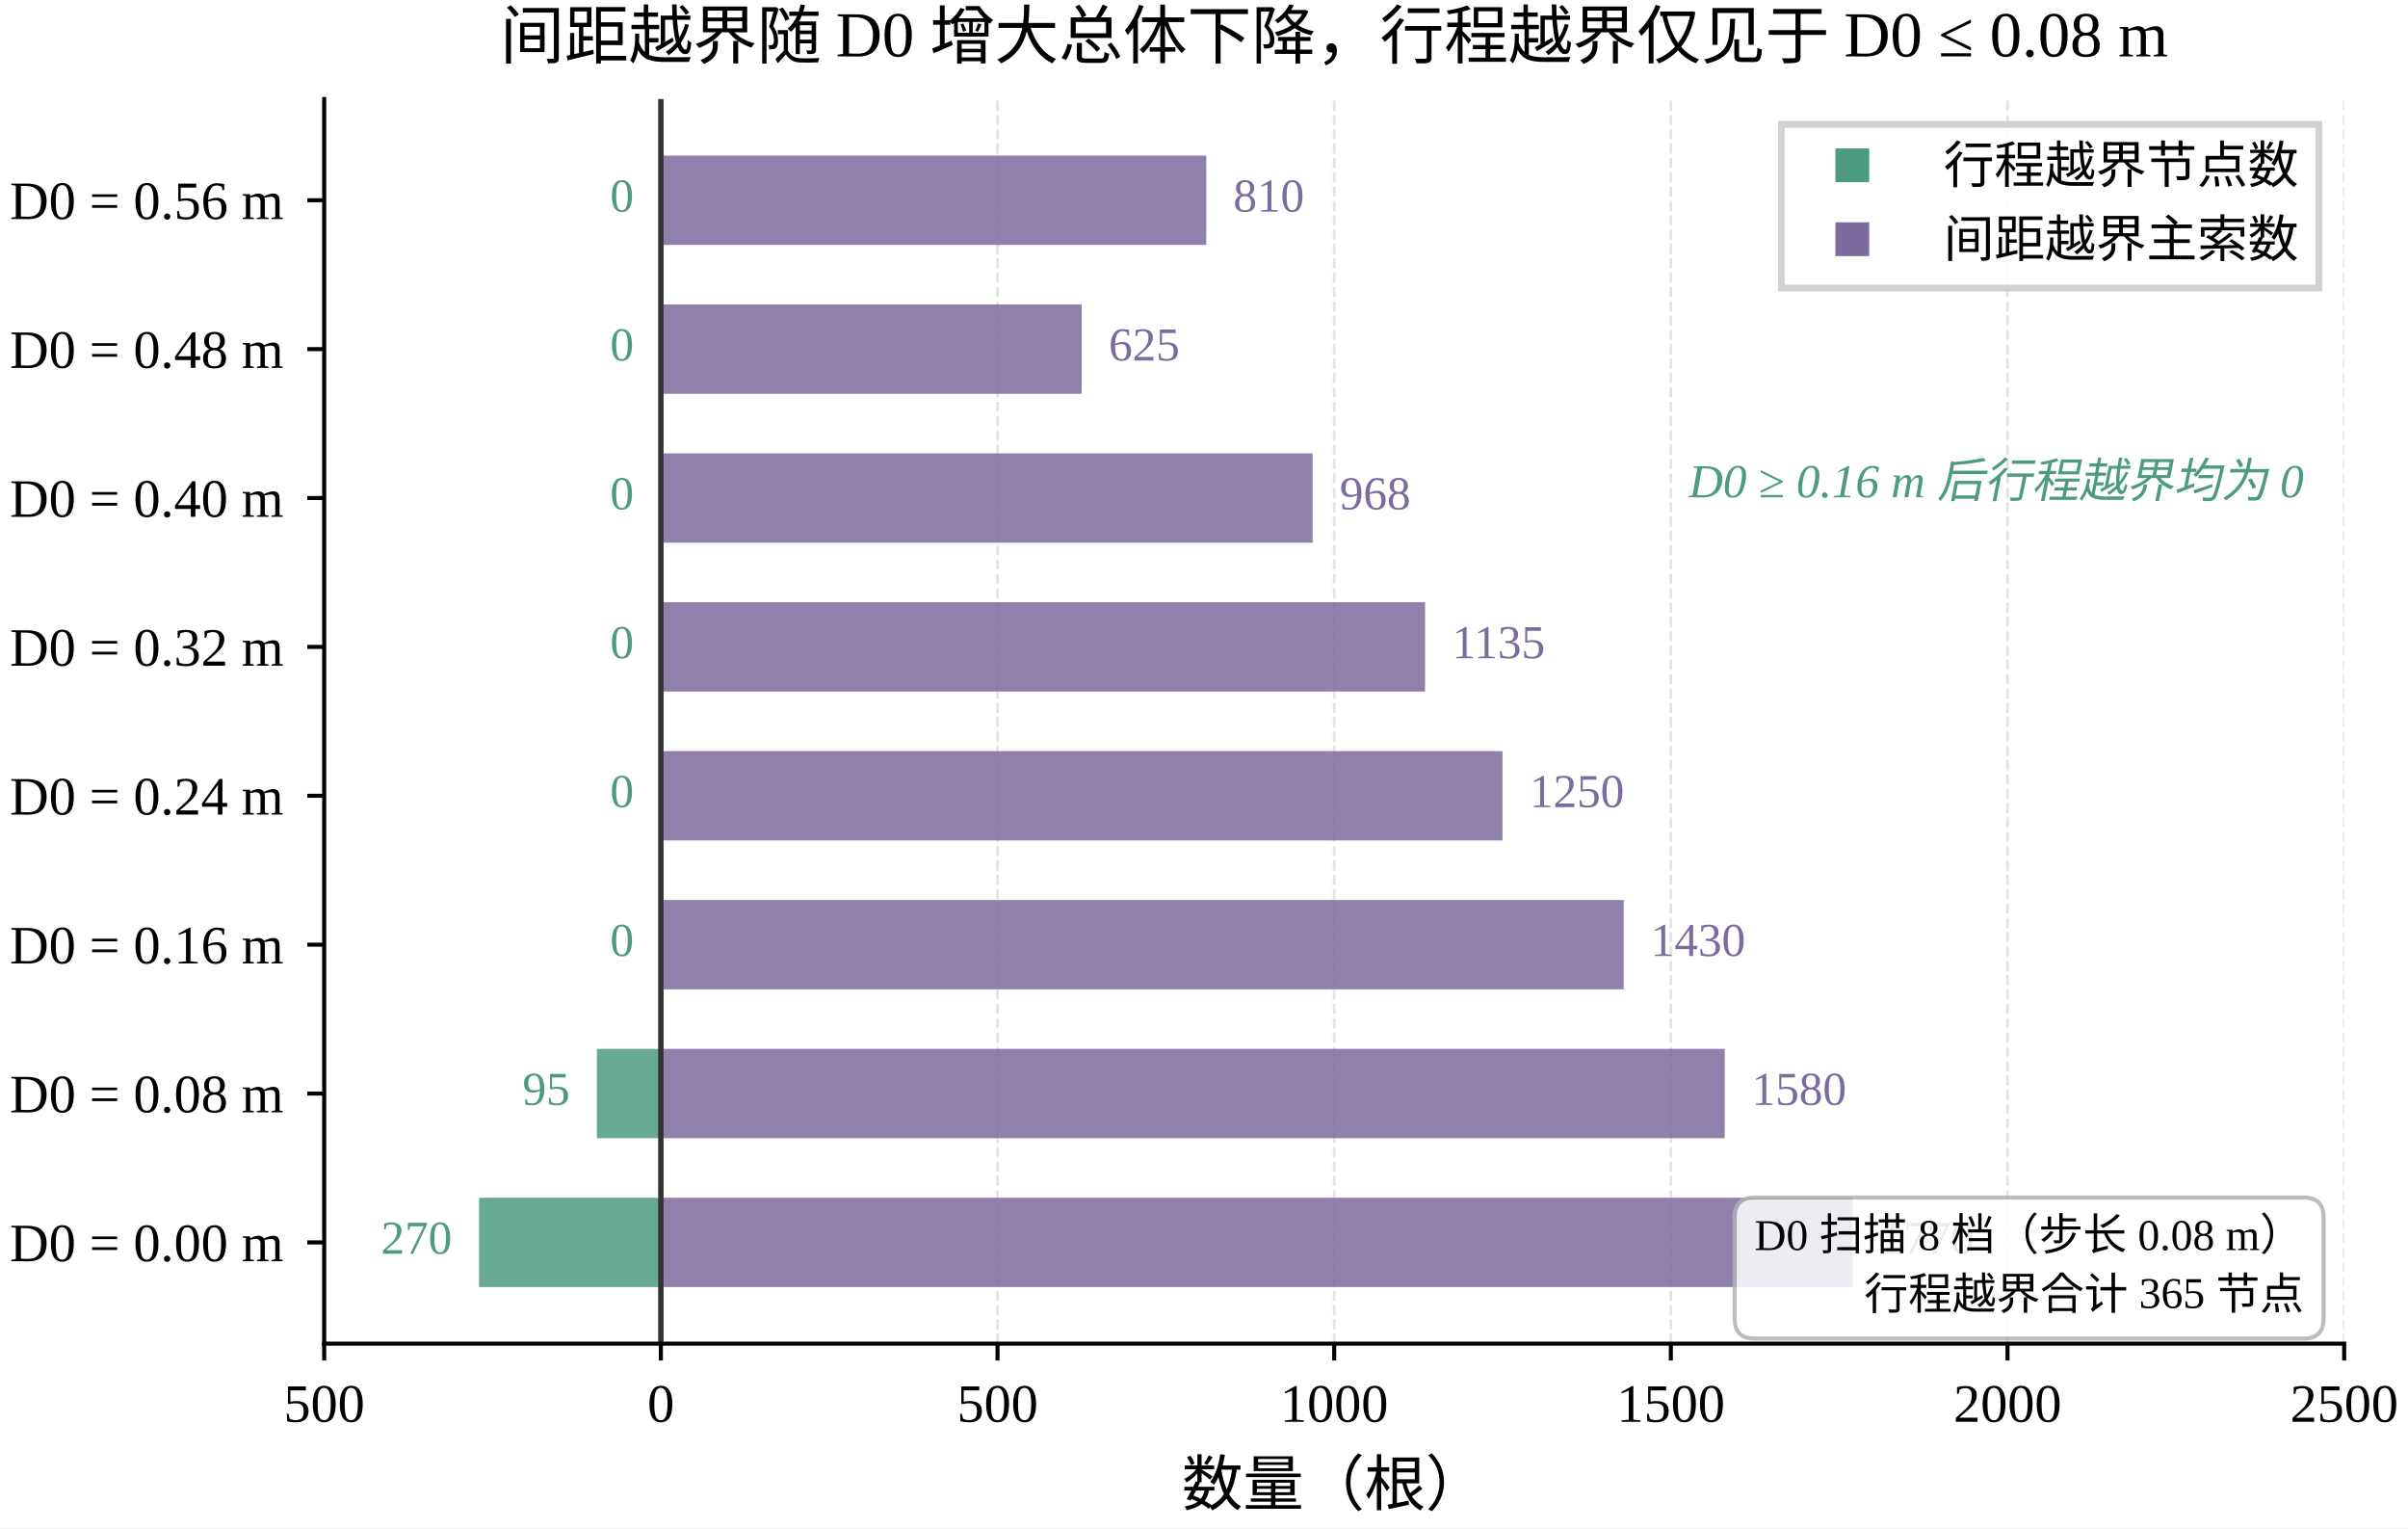
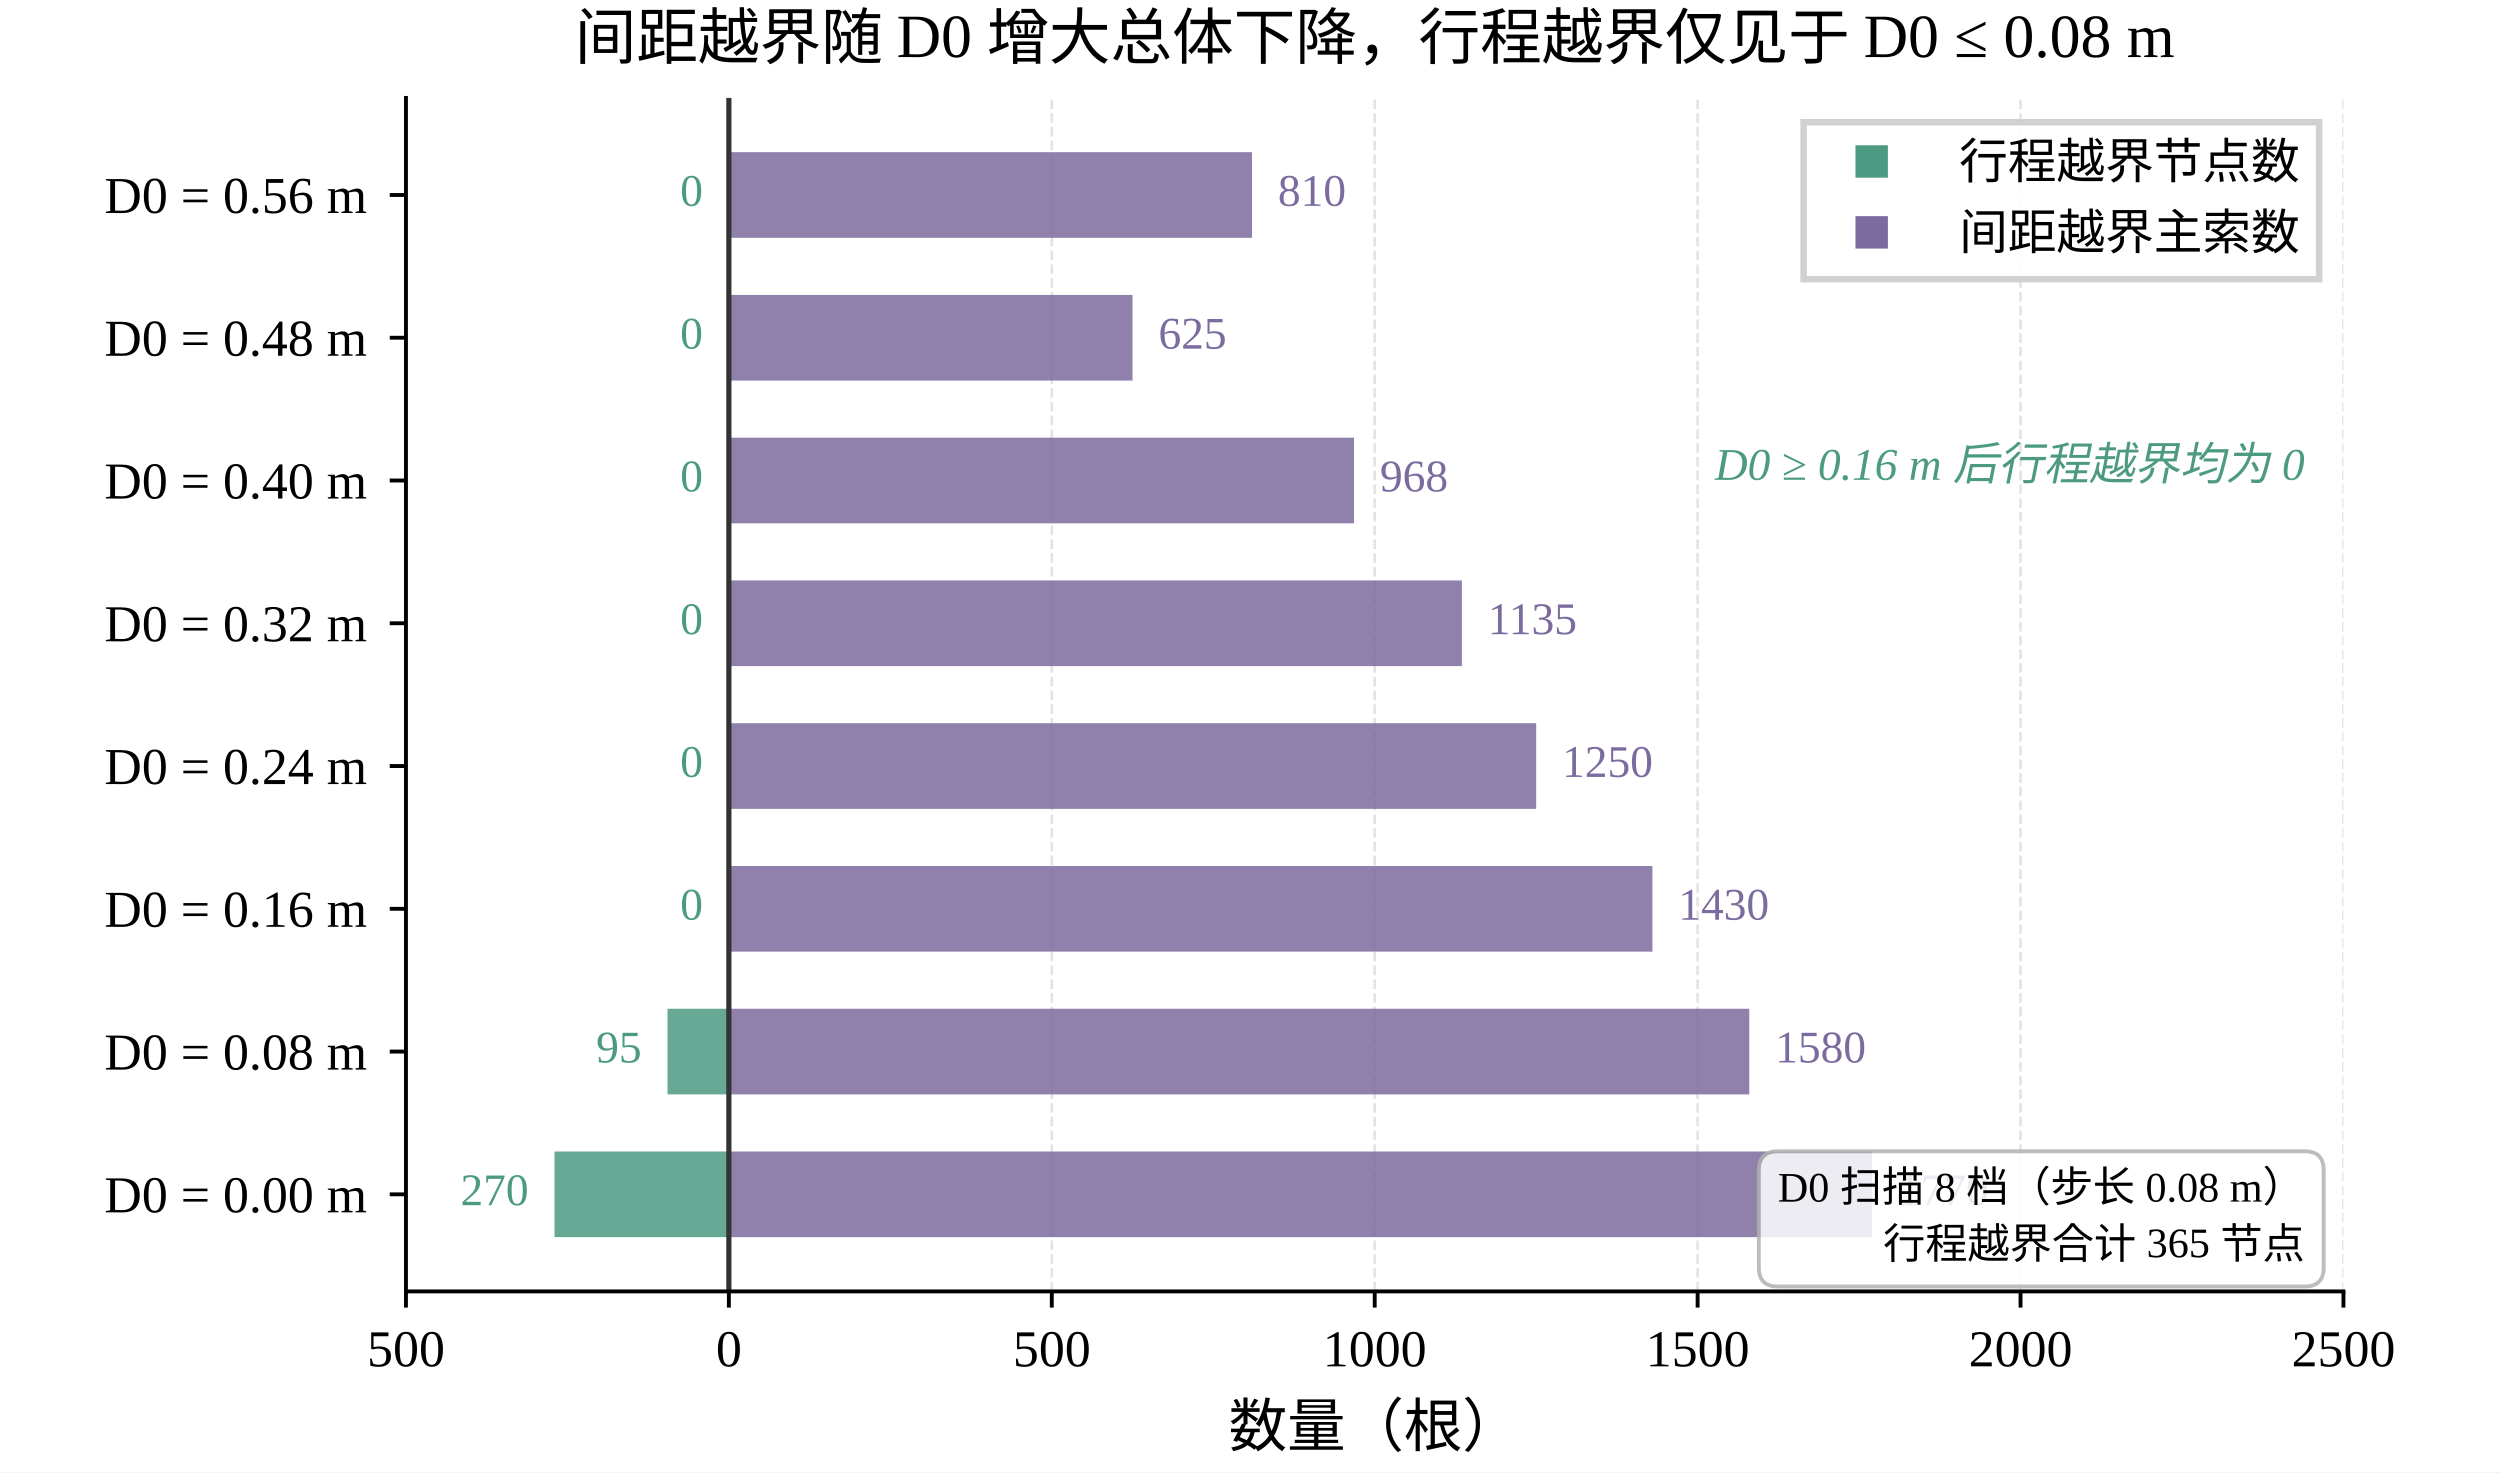
- <svg xmlns="http://www.w3.org/2000/svg" xmlns:xlink="http://www.w3.org/1999/xlink" width="356.163pt" height="225.967pt" viewBox="0 0 356.163 225.967" version="1.1">
+ <svg xmlns="http://www.w3.org/2000/svg" xmlns:xlink="http://www.w3.org/1999/xlink" width="385.512pt" height="227.028pt" viewBox="0 0 385.512 227.028" version="1.1">
  <defs>
    <style type="text/css">*{stroke-linejoin: round; stroke-linecap: butt}</style>
  </defs>
  <g id="figure_1">
    <g id="patch_1">
-       <path d="M -0 225.967  L 356.163 225.967  L 356.163 0  L -0 0  z " style="fill: #ffffff" />
+       <path d="M 0 227.028  L 385.512 227.028  L 385.512 0  L 0 0  z " style="fill: #ffffff" />
    </g>
    <g id="axes_1">
      <g id="patch_2">
-         <path d="M 47.951 198.684  L 346.723 198.684  L 346.723 14.641  L 47.951 14.641  z " style="fill: #ffffff" />
+         <path d="M 62.6 199.141  L 361.372 199.141  L 361.372 15.098  L 62.6 15.098  z " style="fill: #ffffff" />
      </g>
      <g id="matplotlib.axis_1">
        <g id="xtick_1">
          <g id="line2d_1">
-             <path d="M 47.951 198.684  L 47.951 14.641  " clip-path="url(#p3b59a03e65)" style="fill: none; stroke-dasharray: 1.48,0.64; stroke-dashoffset: 0; stroke: #b0b0b0; stroke-opacity: 0.35; stroke-width: 0.4" />
+             <path d="M 62.6 199.141  L 62.6 15.098  " clip-path="url(#p57519912d7)" style="fill: none; stroke-dasharray: 1.48,0.64; stroke-dashoffset: 0; stroke: #b0b0b0; stroke-opacity: 0.35; stroke-width: 0.4" />
          </g>
          <g id="line2d_2">
            <defs>
-               <path id="m19d404e16f" d="M 0 0  L 0 2.5  " style="stroke: #000000; stroke-width: 0.6" />
+               <path id="m5cfc869705" d="M 0 0  L 0 2.5  " style="stroke: #000000; stroke-width: 0.6" />
            </defs>
            <g>
-               <use xlink:href="#m19d404e16f" x="47.951" y="198.684" style="stroke: #000000; stroke-width: 0.6" />
+               <use xlink:href="#m5cfc869705" x="62.6" y="199.141" style="stroke: #000000; stroke-width: 0.6" />
            </g>
          </g>
          <g id="text_1">
-             <text style="font-size: 8px; font-family: 'Times New Roman', 'STIXGeneral', 'DejaVu Serif', 'Source Han Serif SC', 'SimSun', 'STSong', 'SimHei', 'Microsoft YaHei'; text-anchor: middle" x="47.951" y="210.239" transform="rotate(-0 47.95125 210.239)">500</text>
+             <text style="font-size: 8px; font-family: 'Times New Roman', 'STIXGeneral', 'DejaVu Serif', 'Source Han Serif SC', 'SimSun', 'STSong', 'SimHei', 'Microsoft YaHei'; text-anchor: middle" x="62.6" y="210.696" transform="rotate(-0 62.60008 210.6958)">500</text>
          </g>
        </g>
        <g id="xtick_2">
          <g id="line2d_3">
-             <path d="M 97.747 198.684  L 97.747 14.641  " clip-path="url(#p3b59a03e65)" style="fill: none; stroke-dasharray: 1.48,0.64; stroke-dashoffset: 0; stroke: #b0b0b0; stroke-opacity: 0.35; stroke-width: 0.4" />
+             <path d="M 112.395 199.141  L 112.395 15.098  " clip-path="url(#p57519912d7)" style="fill: none; stroke-dasharray: 1.48,0.64; stroke-dashoffset: 0; stroke: #b0b0b0; stroke-opacity: 0.35; stroke-width: 0.4" />
          </g>
          <g id="line2d_4">
            <g>
-               <use xlink:href="#m19d404e16f" x="97.747" y="198.684" style="stroke: #000000; stroke-width: 0.6" />
+               <use xlink:href="#m5cfc869705" x="112.395" y="199.141" style="stroke: #000000; stroke-width: 0.6" />
            </g>
          </g>
          <g id="text_2">
-             <text style="font-size: 8px; font-family: 'Times New Roman', 'STIXGeneral', 'DejaVu Serif', 'Source Han Serif SC', 'SimSun', 'STSong', 'SimHei', 'Microsoft YaHei'; text-anchor: middle" x="97.747" y="210.239" transform="rotate(-0 97.74653 210.239)">0</text>
+             <text style="font-size: 8px; font-family: 'Times New Roman', 'STIXGeneral', 'DejaVu Serif', 'Source Han Serif SC', 'SimSun', 'STSong', 'SimHei', 'Microsoft YaHei'; text-anchor: middle" x="112.395" y="210.696" transform="rotate(-0 112.3954 210.6958)">0</text>
          </g>
        </g>
        <g id="xtick_3">
          <g id="line2d_5">
-             <path d="M 147.542 198.684  L 147.542 14.641  " clip-path="url(#p3b59a03e65)" style="fill: none; stroke-dasharray: 1.48,0.64; stroke-dashoffset: 0; stroke: #b0b0b0; stroke-opacity: 0.35; stroke-width: 0.4" />
+             <path d="M 162.191 199.141  L 162.191 15.098  " clip-path="url(#p57519912d7)" style="fill: none; stroke-dasharray: 1.48,0.64; stroke-dashoffset: 0; stroke: #b0b0b0; stroke-opacity: 0.35; stroke-width: 0.4" />
          </g>
          <g id="line2d_6">
            <g>
-               <use xlink:href="#m19d404e16f" x="147.542" y="198.684" style="stroke: #000000; stroke-width: 0.6" />
+               <use xlink:href="#m5cfc869705" x="162.191" y="199.141" style="stroke: #000000; stroke-width: 0.6" />
            </g>
          </g>
          <g id="text_3">
-             <text style="font-size: 8px; font-family: 'Times New Roman', 'STIXGeneral', 'DejaVu Serif', 'Source Han Serif SC', 'SimSun', 'STSong', 'SimHei', 'Microsoft YaHei'; text-anchor: middle" x="147.542" y="210.239" transform="rotate(-0 147.5418 210.239)">500</text>
+             <text style="font-size: 8px; font-family: 'Times New Roman', 'STIXGeneral', 'DejaVu Serif', 'Source Han Serif SC', 'SimSun', 'STSong', 'SimHei', 'Microsoft YaHei'; text-anchor: middle" x="162.191" y="210.696" transform="rotate(-0 162.1906 210.6958)">500</text>
          </g>
        </g>
        <g id="xtick_4">
          <g id="line2d_7">
-             <path d="M 197.337 198.684  L 197.337 14.641  " clip-path="url(#p3b59a03e65)" style="fill: none; stroke-dasharray: 1.48,0.64; stroke-dashoffset: 0; stroke: #b0b0b0; stroke-opacity: 0.35; stroke-width: 0.4" />
+             <path d="M 211.986 199.141  L 211.986 15.098  " clip-path="url(#p57519912d7)" style="fill: none; stroke-dasharray: 1.48,0.64; stroke-dashoffset: 0; stroke: #b0b0b0; stroke-opacity: 0.35; stroke-width: 0.4" />
          </g>
          <g id="line2d_8">
            <g>
-               <use xlink:href="#m19d404e16f" x="197.337" y="198.684" style="stroke: #000000; stroke-width: 0.6" />
+               <use xlink:href="#m5cfc869705" x="211.986" y="199.141" style="stroke: #000000; stroke-width: 0.6" />
            </g>
          </g>
          <g id="text_4">
-             <text style="font-size: 8px; font-family: 'Times New Roman', 'STIXGeneral', 'DejaVu Serif', 'Source Han Serif SC', 'SimSun', 'STSong', 'SimHei', 'Microsoft YaHei'; text-anchor: middle" x="197.337" y="210.239" transform="rotate(-0 197.3371 210.239)">1000</text>
+             <text style="font-size: 8px; font-family: 'Times New Roman', 'STIXGeneral', 'DejaVu Serif', 'Source Han Serif SC', 'SimSun', 'STSong', 'SimHei', 'Microsoft YaHei'; text-anchor: middle" x="211.986" y="210.696" transform="rotate(-0 211.9859 210.6958)">1000</text>
          </g>
        </g>
        <g id="xtick_5">
          <g id="line2d_9">
-             <path d="M 247.132 198.684  L 247.132 14.641  " clip-path="url(#p3b59a03e65)" style="fill: none; stroke-dasharray: 1.48,0.64; stroke-dashoffset: 0; stroke: #b0b0b0; stroke-opacity: 0.35; stroke-width: 0.4" />
+             <path d="M 261.781 199.141  L 261.781 15.098  " clip-path="url(#p57519912d7)" style="fill: none; stroke-dasharray: 1.48,0.64; stroke-dashoffset: 0; stroke: #b0b0b0; stroke-opacity: 0.35; stroke-width: 0.4" />
          </g>
          <g id="line2d_10">
            <g>
-               <use xlink:href="#m19d404e16f" x="247.132" y="198.684" style="stroke: #000000; stroke-width: 0.6" />
+               <use xlink:href="#m5cfc869705" x="261.781" y="199.141" style="stroke: #000000; stroke-width: 0.6" />
            </g>
          </g>
          <g id="text_5">
-             <text style="font-size: 8px; font-family: 'Times New Roman', 'STIXGeneral', 'DejaVu Serif', 'Source Han Serif SC', 'SimSun', 'STSong', 'SimHei', 'Microsoft YaHei'; text-anchor: middle" x="247.132" y="210.239" transform="rotate(-0 247.1324 210.239)">1500</text>
+             <text style="font-size: 8px; font-family: 'Times New Roman', 'STIXGeneral', 'DejaVu Serif', 'Source Han Serif SC', 'SimSun', 'STSong', 'SimHei', 'Microsoft YaHei'; text-anchor: middle" x="261.781" y="210.696" transform="rotate(-0 261.7812 210.6958)">1500</text>
          </g>
        </g>
        <g id="xtick_6">
          <g id="line2d_11">
-             <path d="M 296.928 198.684  L 296.928 14.641  " clip-path="url(#p3b59a03e65)" style="fill: none; stroke-dasharray: 1.48,0.64; stroke-dashoffset: 0; stroke: #b0b0b0; stroke-opacity: 0.35; stroke-width: 0.4" />
+             <path d="M 311.576 199.141  L 311.576 15.098  " clip-path="url(#p57519912d7)" style="fill: none; stroke-dasharray: 1.48,0.64; stroke-dashoffset: 0; stroke: #b0b0b0; stroke-opacity: 0.35; stroke-width: 0.4" />
          </g>
          <g id="line2d_12">
            <g>
-               <use xlink:href="#m19d404e16f" x="296.928" y="198.684" style="stroke: #000000; stroke-width: 0.6" />
+               <use xlink:href="#m5cfc869705" x="311.576" y="199.141" style="stroke: #000000; stroke-width: 0.6" />
            </g>
          </g>
          <g id="text_6">
-             <text style="font-size: 8px; font-family: 'Times New Roman', 'STIXGeneral', 'DejaVu Serif', 'Source Han Serif SC', 'SimSun', 'STSong', 'SimHei', 'Microsoft YaHei'; text-anchor: middle" x="296.928" y="210.239" transform="rotate(-0 296.9276 210.239)">2000</text>
+             <text style="font-size: 8px; font-family: 'Times New Roman', 'STIXGeneral', 'DejaVu Serif', 'Source Han Serif SC', 'SimSun', 'STSong', 'SimHei', 'Microsoft YaHei'; text-anchor: middle" x="311.576" y="210.696" transform="rotate(-0 311.5765 210.6958)">2000</text>
          </g>
        </g>
        <g id="xtick_7">
          <g id="line2d_13">
-             <path d="M 346.723 198.684  L 346.723 14.641  " clip-path="url(#p3b59a03e65)" style="fill: none; stroke-dasharray: 1.48,0.64; stroke-dashoffset: 0; stroke: #b0b0b0; stroke-opacity: 0.35; stroke-width: 0.4" />
+             <path d="M 361.372 199.141  L 361.372 15.098  " clip-path="url(#p57519912d7)" style="fill: none; stroke-dasharray: 1.48,0.64; stroke-dashoffset: 0; stroke: #b0b0b0; stroke-opacity: 0.35; stroke-width: 0.4" />
          </g>
          <g id="line2d_14">
            <g>
-               <use xlink:href="#m19d404e16f" x="346.723" y="198.684" style="stroke: #000000; stroke-width: 0.6" />
+               <use xlink:href="#m5cfc869705" x="361.372" y="199.141" style="stroke: #000000; stroke-width: 0.6" />
            </g>
          </g>
          <g id="text_7">
-             <text style="font-size: 8px; font-family: 'Times New Roman', 'STIXGeneral', 'DejaVu Serif', 'Source Han Serif SC', 'SimSun', 'STSong', 'SimHei', 'Microsoft YaHei'; text-anchor: middle" x="346.723" y="210.239" transform="rotate(-0 346.7229 210.239)">2500</text>
+             <text style="font-size: 8px; font-family: 'Times New Roman', 'STIXGeneral', 'DejaVu Serif', 'Source Han Serif SC', 'SimSun', 'STSong', 'SimHei', 'Microsoft YaHei'; text-anchor: middle" x="361.372" y="210.696" transform="rotate(-0 361.3717 210.6958)">2500</text>
          </g>
        </g>
        <g id="text_8">
-           <text style="font-size: 9px; font-family: 'Times New Roman', 'STIXGeneral', 'DejaVu Serif', 'Source Han Serif SC', 'SimSun', 'STSong', 'SimHei', 'Microsoft YaHei'; text-anchor: middle" x="197.337" y="222.602" transform="rotate(-0 197.3371 222.6019)">数量（根）</text>
+           <text style="font-size: 9px; font-family: 'Times New Roman', 'STIXGeneral', 'DejaVu Serif', 'Source Han Serif SC', 'SimSun', 'STSong', 'SimHei', 'Microsoft YaHei'; text-anchor: middle" x="211.986" y="223.059" transform="rotate(-0 211.9859 223.0587)">数量（根）</text>
        </g>
      </g>
      <g id="matplotlib.axis_2">
        <g id="ytick_1">
          <g id="line2d_15">
            <defs>
-               <path id="m9322d54e1e" d="M 0 0  L -2.5 0  " style="stroke: #000000; stroke-width: 0.6" />
+               <path id="m3a63dbb659" d="M 0 0  L -2.5 0  " style="stroke: #000000; stroke-width: 0.6" />
            </defs>
            <g>
-               <use xlink:href="#m9322d54e1e" x="47.951" y="183.714" style="stroke: #000000; stroke-width: 0.6" />
+               <use xlink:href="#m3a63dbb659" x="62.6" y="184.171" style="stroke: #000000; stroke-width: 0.6" />
            </g>
          </g>
          <g id="text_9">
-             <text style="font-size: 8px; font-family: 'Times New Roman', 'STIXGeneral', 'DejaVu Serif', 'Source Han Serif SC', 'SimSun', 'STSong', 'SimHei', 'Microsoft YaHei'; text-anchor: end" x="41.951" y="186.492" transform="rotate(-0 41.95125 186.4915)">D0 = 0.00 m</text>
+             <text style="font-size: 8px; font-family: 'Times New Roman', 'STIXGeneral', 'DejaVu Serif', 'Source Han Serif SC', 'SimSun', 'STSong', 'SimHei', 'Microsoft YaHei'; text-anchor: end" x="56.6" y="186.948" transform="rotate(-0 56.60008 186.9483)">D0 = 0.00 m</text>
          </g>
        </g>
        <g id="ytick_2">
          <g id="line2d_16">
            <g>
-               <use xlink:href="#m9322d54e1e" x="47.951" y="161.699" style="stroke: #000000; stroke-width: 0.6" />
+               <use xlink:href="#m3a63dbb659" x="62.6" y="162.156" style="stroke: #000000; stroke-width: 0.6" />
            </g>
          </g>
          <g id="text_10">
-             <text style="font-size: 8px; font-family: 'Times New Roman', 'STIXGeneral', 'DejaVu Serif', 'Source Han Serif SC', 'SimSun', 'STSong', 'SimHei', 'Microsoft YaHei'; text-anchor: end" x="41.951" y="164.477" transform="rotate(-0 41.95125 164.4768)">D0 = 0.08 m</text>
+             <text style="font-size: 8px; font-family: 'Times New Roman', 'STIXGeneral', 'DejaVu Serif', 'Source Han Serif SC', 'SimSun', 'STSong', 'SimHei', 'Microsoft YaHei'; text-anchor: end" x="56.6" y="164.934" transform="rotate(-0 56.60008 164.9336)">D0 = 0.08 m</text>
          </g>
        </g>
        <g id="ytick_3">
          <g id="line2d_17">
            <g>
-               <use xlink:href="#m9322d54e1e" x="47.951" y="139.685" style="stroke: #000000; stroke-width: 0.6" />
+               <use xlink:href="#m3a63dbb659" x="62.6" y="140.141" style="stroke: #000000; stroke-width: 0.6" />
            </g>
          </g>
          <g id="text_11">
-             <text style="font-size: 8px; font-family: 'Times New Roman', 'STIXGeneral', 'DejaVu Serif', 'Source Han Serif SC', 'SimSun', 'STSong', 'SimHei', 'Microsoft YaHei'; text-anchor: end" x="41.951" y="142.462" transform="rotate(-0 41.95125 142.462)">D0 = 0.16 m</text>
+             <text style="font-size: 8px; font-family: 'Times New Roman', 'STIXGeneral', 'DejaVu Serif', 'Source Han Serif SC', 'SimSun', 'STSong', 'SimHei', 'Microsoft YaHei'; text-anchor: end" x="56.6" y="142.919" transform="rotate(-0 56.60008 142.9188)">D0 = 0.16 m</text>
          </g>
        </g>
        <g id="ytick_4">
          <g id="line2d_18">
            <g>
-               <use xlink:href="#m9322d54e1e" x="47.951" y="117.67" style="stroke: #000000; stroke-width: 0.6" />
+               <use xlink:href="#m3a63dbb659" x="62.6" y="118.127" style="stroke: #000000; stroke-width: 0.6" />
            </g>
          </g>
          <g id="text_12">
-             <text style="font-size: 8px; font-family: 'Times New Roman', 'STIXGeneral', 'DejaVu Serif', 'Source Han Serif SC', 'SimSun', 'STSong', 'SimHei', 'Microsoft YaHei'; text-anchor: end" x="41.951" y="120.447" transform="rotate(-0 41.95125 120.4472)">D0 = 0.24 m</text>
+             <text style="font-size: 8px; font-family: 'Times New Roman', 'STIXGeneral', 'DejaVu Serif', 'Source Han Serif SC', 'SimSun', 'STSong', 'SimHei', 'Microsoft YaHei'; text-anchor: end" x="56.6" y="120.904" transform="rotate(-0 56.60008 120.904)">D0 = 0.24 m</text>
          </g>
        </g>
        <g id="ytick_5">
          <g id="line2d_19">
            <g>
-               <use xlink:href="#m9322d54e1e" x="47.951" y="95.655" style="stroke: #000000; stroke-width: 0.6" />
+               <use xlink:href="#m3a63dbb659" x="62.6" y="96.112" style="stroke: #000000; stroke-width: 0.6" />
            </g>
          </g>
          <g id="text_13">
-             <text style="font-size: 8px; font-family: 'Times New Roman', 'STIXGeneral', 'DejaVu Serif', 'Source Han Serif SC', 'SimSun', 'STSong', 'SimHei', 'Microsoft YaHei'; text-anchor: end" x="41.951" y="98.432" transform="rotate(-0 41.95125 98.4325)">D0 = 0.32 m</text>
+             <text style="font-size: 8px; font-family: 'Times New Roman', 'STIXGeneral', 'DejaVu Serif', 'Source Han Serif SC', 'SimSun', 'STSong', 'SimHei', 'Microsoft YaHei'; text-anchor: end" x="56.6" y="98.889" transform="rotate(-0 56.60008 98.88929)">D0 = 0.32 m</text>
          </g>
        </g>
        <g id="ytick_6">
          <g id="line2d_20">
            <g>
-               <use xlink:href="#m9322d54e1e" x="47.951" y="73.64" style="stroke: #000000; stroke-width: 0.6" />
+               <use xlink:href="#m3a63dbb659" x="62.6" y="74.097" style="stroke: #000000; stroke-width: 0.6" />
            </g>
          </g>
          <g id="text_14">
-             <text style="font-size: 8px; font-family: 'Times New Roman', 'STIXGeneral', 'DejaVu Serif', 'Source Han Serif SC', 'SimSun', 'STSong', 'SimHei', 'Microsoft YaHei'; text-anchor: end" x="41.951" y="76.418" transform="rotate(-0 41.95125 76.41774)">D0 = 0.40 m</text>
+             <text style="font-size: 8px; font-family: 'Times New Roman', 'STIXGeneral', 'DejaVu Serif', 'Source Han Serif SC', 'SimSun', 'STSong', 'SimHei', 'Microsoft YaHei'; text-anchor: end" x="56.6" y="76.875" transform="rotate(-0 56.60008 76.87454)">D0 = 0.40 m</text>
          </g>
        </g>
        <g id="ytick_7">
          <g id="line2d_21">
            <g>
-               <use xlink:href="#m9322d54e1e" x="47.951" y="51.625" style="stroke: #000000; stroke-width: 0.6" />
+               <use xlink:href="#m3a63dbb659" x="62.6" y="52.082" style="stroke: #000000; stroke-width: 0.6" />
            </g>
          </g>
          <g id="text_15">
-             <text style="font-size: 8px; font-family: 'Times New Roman', 'STIXGeneral', 'DejaVu Serif', 'Source Han Serif SC', 'SimSun', 'STSong', 'SimHei', 'Microsoft YaHei'; text-anchor: end" x="41.951" y="54.403" transform="rotate(-0 41.95125 54.40299)">D0 = 0.48 m</text>
+             <text style="font-size: 8px; font-family: 'Times New Roman', 'STIXGeneral', 'DejaVu Serif', 'Source Han Serif SC', 'SimSun', 'STSong', 'SimHei', 'Microsoft YaHei'; text-anchor: end" x="56.6" y="54.86" transform="rotate(-0 56.60008 54.85979)">D0 = 0.48 m</text>
          </g>
        </g>
        <g id="ytick_8">
          <g id="line2d_22">
            <g>
-               <use xlink:href="#m9322d54e1e" x="47.951" y="29.611" style="stroke: #000000; stroke-width: 0.6" />
+               <use xlink:href="#m3a63dbb659" x="62.6" y="30.068" style="stroke: #000000; stroke-width: 0.6" />
            </g>
          </g>
          <g id="text_16">
-             <text style="font-size: 8px; font-family: 'Times New Roman', 'STIXGeneral', 'DejaVu Serif', 'Source Han Serif SC', 'SimSun', 'STSong', 'SimHei', 'Microsoft YaHei'; text-anchor: end" x="41.951" y="32.388" transform="rotate(-0 41.95125 32.38824)">D0 = 0.56 m</text>
+             <text style="font-size: 8px; font-family: 'Times New Roman', 'STIXGeneral', 'DejaVu Serif', 'Source Han Serif SC', 'SimSun', 'STSong', 'SimHei', 'Microsoft YaHei'; text-anchor: end" x="56.6" y="32.845" transform="rotate(-0 56.60008 32.84503)">D0 = 0.56 m</text>
          </g>
        </g>
      </g>
      <g id="patch_3">
-         <path d="M 97.747 190.318  L 70.857 190.318  L 70.857 177.11  L 97.747 177.11  z " clip-path="url(#p3b59a03e65)" style="fill: #4c9a82; opacity: 0.85" />
+         <path d="M 112.395 190.775  L 85.506 190.775  L 85.506 177.566  L 112.395 177.566  z " clip-path="url(#p57519912d7)" style="fill: #4c9a82; opacity: 0.85" />
      </g>
      <g id="patch_4">
-         <path d="M 97.747 168.304  L 88.285 168.304  L 88.285 155.095  L 97.747 155.095  z " clip-path="url(#p3b59a03e65)" style="fill: #4c9a82; opacity: 0.85" />
+         <path d="M 112.395 168.76  L 102.934 168.76  L 102.934 155.552  L 112.395 155.552  z " clip-path="url(#p57519912d7)" style="fill: #4c9a82; opacity: 0.85" />
      </g>
      <g id="patch_5">
-         <path d="M 97.747 146.289  L 97.747 146.289  L 97.747 133.08  L 97.747 133.08  z " clip-path="url(#p3b59a03e65)" style="fill: #4c9a82; opacity: 0.85" />
+         <path d="M 112.395 146.746  L 112.395 146.746  L 112.395 133.537  L 112.395 133.537  z " clip-path="url(#p57519912d7)" style="fill: #4c9a82; opacity: 0.85" />
      </g>
      <g id="patch_6">
-         <path d="M 97.747 124.274  L 97.747 124.274  L 97.747 111.065  L 97.747 111.065  z " clip-path="url(#p3b59a03e65)" style="fill: #4c9a82; opacity: 0.85" />
+         <path d="M 112.395 124.731  L 112.395 124.731  L 112.395 111.522  L 112.395 111.522  z " clip-path="url(#p57519912d7)" style="fill: #4c9a82; opacity: 0.85" />
      </g>
      <g id="patch_7">
-         <path d="M 97.747 102.259  L 97.747 102.259  L 97.747 89.051  L 97.747 89.051  z " clip-path="url(#p3b59a03e65)" style="fill: #4c9a82; opacity: 0.85" />
+         <path d="M 112.395 102.716  L 112.395 102.716  L 112.395 89.507  L 112.395 89.507  z " clip-path="url(#p57519912d7)" style="fill: #4c9a82; opacity: 0.85" />
      </g>
      <g id="patch_8">
-         <path d="M 97.747 80.245  L 97.747 80.245  L 97.747 67.036  L 97.747 67.036  z " clip-path="url(#p3b59a03e65)" style="fill: #4c9a82; opacity: 0.85" />
+         <path d="M 112.395 80.701  L 112.395 80.701  L 112.395 67.493  L 112.395 67.493  z " clip-path="url(#p57519912d7)" style="fill: #4c9a82; opacity: 0.85" />
      </g>
      <g id="patch_9">
-         <path d="M 97.747 58.23  L 97.747 58.23  L 97.747 45.021  L 97.747 45.021  z " clip-path="url(#p3b59a03e65)" style="fill: #4c9a82; opacity: 0.85" />
+         <path d="M 112.395 58.687  L 112.395 58.687  L 112.395 45.478  L 112.395 45.478  z " clip-path="url(#p57519912d7)" style="fill: #4c9a82; opacity: 0.85" />
      </g>
      <g id="patch_10">
-         <path d="M 97.747 36.215  L 97.747 36.215  L 97.747 23.006  L 97.747 23.006  z " clip-path="url(#p3b59a03e65)" style="fill: #4c9a82; opacity: 0.85" />
+         <path d="M 112.395 36.672  L 112.395 36.672  L 112.395 23.463  L 112.395 23.463  z " clip-path="url(#p57519912d7)" style="fill: #4c9a82; opacity: 0.85" />
      </g>
      <g id="patch_11">
-         <path d="M 97.747 190.318  L 274.022 190.318  L 274.022 177.11  L 97.747 177.11  z " clip-path="url(#p3b59a03e65)" style="fill: #7b6b9e; opacity: 0.85" />
+         <path d="M 112.395 190.775  L 288.671 190.775  L 288.671 177.566  L 112.395 177.566  z " clip-path="url(#p57519912d7)" style="fill: #7b6b9e; opacity: 0.85" />
      </g>
      <g id="patch_12">
-         <path d="M 97.747 168.304  L 255.1 168.304  L 255.1 155.095  L 97.747 155.095  z " clip-path="url(#p3b59a03e65)" style="fill: #7b6b9e; opacity: 0.85" />
+         <path d="M 112.395 168.76  L 269.748 168.76  L 269.748 155.552  L 112.395 155.552  z " clip-path="url(#p57519912d7)" style="fill: #7b6b9e; opacity: 0.85" />
      </g>
      <g id="patch_13">
-         <path d="M 97.747 146.289  L 240.161 146.289  L 240.161 133.08  L 97.747 133.08  z " clip-path="url(#p3b59a03e65)" style="fill: #7b6b9e; opacity: 0.85" />
+         <path d="M 112.395 146.746  L 254.81 146.746  L 254.81 133.537  L 112.395 133.537  z " clip-path="url(#p57519912d7)" style="fill: #7b6b9e; opacity: 0.85" />
      </g>
      <g id="patch_14">
-         <path d="M 97.747 124.274  L 222.235 124.274  L 222.235 111.065  L 97.747 111.065  z " clip-path="url(#p3b59a03e65)" style="fill: #7b6b9e; opacity: 0.85" />
+         <path d="M 112.395 124.731  L 236.884 124.731  L 236.884 111.522  L 112.395 111.522  z " clip-path="url(#p57519912d7)" style="fill: #7b6b9e; opacity: 0.85" />
      </g>
      <g id="patch_15">
-         <path d="M 97.747 102.259  L 210.782 102.259  L 210.782 89.051  L 97.747 89.051  z " clip-path="url(#p3b59a03e65)" style="fill: #7b6b9e; opacity: 0.85" />
+         <path d="M 112.395 102.716  L 225.431 102.716  L 225.431 89.507  L 112.395 89.507  z " clip-path="url(#p57519912d7)" style="fill: #7b6b9e; opacity: 0.85" />
      </g>
      <g id="patch_16">
-         <path d="M 97.747 80.245  L 194.15 80.245  L 194.15 67.036  L 97.747 67.036  z " clip-path="url(#p3b59a03e65)" style="fill: #7b6b9e; opacity: 0.85" />
+         <path d="M 112.395 80.701  L 208.799 80.701  L 208.799 67.493  L 112.395 67.493  z " clip-path="url(#p57519912d7)" style="fill: #7b6b9e; opacity: 0.85" />
      </g>
      <g id="patch_17">
-         <path d="M 97.747 58.23  L 159.991 58.23  L 159.991 45.021  L 97.747 45.021  z " clip-path="url(#p3b59a03e65)" style="fill: #7b6b9e; opacity: 0.85" />
+         <path d="M 112.395 58.687  L 174.639 58.687  L 174.639 45.478  L 112.395 45.478  z " clip-path="url(#p57519912d7)" style="fill: #7b6b9e; opacity: 0.85" />
      </g>
      <g id="patch_18">
-         <path d="M 97.747 36.215  L 178.415 36.215  L 178.415 23.006  L 97.747 23.006  z " clip-path="url(#p3b59a03e65)" style="fill: #7b6b9e; opacity: 0.85" />
+         <path d="M 112.395 36.672  L 193.064 36.672  L 193.064 23.463  L 112.395 23.463  z " clip-path="url(#p57519912d7)" style="fill: #7b6b9e; opacity: 0.85" />
      </g>
      <g id="line2d_23">
-         <path d="M 97.747 198.684  L 97.747 14.641  " clip-path="url(#p3b59a03e65)" style="fill: none; stroke: #333333; stroke-width: 0.8; stroke-linecap: square" />
+         <path d="M 112.395 199.141  L 112.395 15.098  " clip-path="url(#p57519912d7)" style="fill: none; stroke: #333333; stroke-width: 0.8; stroke-linecap: square" />
      </g>
      <g id="line2d_24" />
      <g id="line2d_25" />
      <g id="patch_19">
-         <path d="M 47.951 198.684  L 47.951 14.641  " style="fill: none; stroke: #000000; stroke-width: 0.6; stroke-linejoin: miter; stroke-linecap: square" />
+         <path d="M 62.6 199.141  L 62.6 15.098  " style="fill: none; stroke: #000000; stroke-width: 0.6; stroke-linejoin: miter; stroke-linecap: square" />
      </g>
      <g id="patch_20">
-         <path d="M 47.951 198.684  L 346.723 198.684  " style="fill: none; stroke: #000000; stroke-width: 0.6; stroke-linejoin: miter; stroke-linecap: square" />
+         <path d="M 62.6 199.141  L 361.372 199.141  " style="fill: none; stroke: #000000; stroke-width: 0.6; stroke-linejoin: miter; stroke-linecap: square" />
      </g>
      <g id="text_17">
-         <text style="font-size: 7px; font-family: 'Times New Roman', 'STIXGeneral', 'DejaVu Serif', 'Source Han Serif SC', 'SimSun', 'STSong', 'SimHei', 'Microsoft YaHei'; text-anchor: end; fill: #4c9a82" x="66.857" y="185.396" transform="rotate(-0 66.85708 185.3956)">270</text>
+         <text style="font-size: 7px; font-family: 'Times New Roman', 'STIXGeneral', 'DejaVu Serif', 'Source Han Serif SC', 'SimSun', 'STSong', 'SimHei', 'Microsoft YaHei'; text-anchor: end; fill: #4c9a82" x="81.506" y="185.852" transform="rotate(-0 81.50591 185.8524)">270</text>
      </g>
      <g id="text_18">
-         <text style="font-size: 7px; font-family: 'Times New Roman', 'STIXGeneral', 'DejaVu Serif', 'Source Han Serif SC', 'SimSun', 'STSong', 'SimHei', 'Microsoft YaHei'; text-anchor: start; fill: #7b6b9e" x="278.022" y="185.396" transform="rotate(-0 278.0218 185.3956)">1770</text>
+         <text style="font-size: 7px; font-family: 'Times New Roman', 'STIXGeneral', 'DejaVu Serif', 'Source Han Serif SC', 'SimSun', 'STSong', 'SimHei', 'Microsoft YaHei'; text-anchor: start; fill: #7b6b9e" x="292.671" y="185.852" transform="rotate(-0 292.6706 185.8524)">1770</text>
      </g>
      <g id="text_19">
-         <text style="font-size: 7px; font-family: 'Times New Roman', 'STIXGeneral', 'DejaVu Serif', 'Source Han Serif SC', 'SimSun', 'STSong', 'SimHei', 'Microsoft YaHei'; text-anchor: end; fill: #4c9a82" x="84.285" y="163.381" transform="rotate(-0 84.28542 163.3809)">95</text>
+         <text style="font-size: 7px; font-family: 'Times New Roman', 'STIXGeneral', 'DejaVu Serif', 'Source Han Serif SC', 'SimSun', 'STSong', 'SimHei', 'Microsoft YaHei'; text-anchor: end; fill: #4c9a82" x="98.934" y="163.838" transform="rotate(-0 98.93425 163.8377)">95</text>
      </g>
      <g id="text_20">
-         <text style="font-size: 7px; font-family: 'Times New Roman', 'STIXGeneral', 'DejaVu Serif', 'Source Han Serif SC', 'SimSun', 'STSong', 'SimHei', 'Microsoft YaHei'; text-anchor: start; fill: #7b6b9e" x="259.1" y="163.381" transform="rotate(-0 259.0996 163.3809)">1580</text>
+         <text style="font-size: 7px; font-family: 'Times New Roman', 'STIXGeneral', 'DejaVu Serif', 'Source Han Serif SC', 'SimSun', 'STSong', 'SimHei', 'Microsoft YaHei'; text-anchor: start; fill: #7b6b9e" x="273.748" y="163.838" transform="rotate(-0 273.7484 163.8377)">1580</text>
      </g>
      <g id="text_21">
-         <text style="font-size: 7px; font-family: 'Times New Roman', 'STIXGeneral', 'DejaVu Serif', 'Source Han Serif SC', 'SimSun', 'STSong', 'SimHei', 'Microsoft YaHei'; text-anchor: end; fill: #4c9a82" x="93.747" y="141.366" transform="rotate(-0 93.74653 141.3661)">0</text>
+         <text style="font-size: 7px; font-family: 'Times New Roman', 'STIXGeneral', 'DejaVu Serif', 'Source Han Serif SC', 'SimSun', 'STSong', 'SimHei', 'Microsoft YaHei'; text-anchor: end; fill: #4c9a82" x="108.395" y="141.823" transform="rotate(-0 108.3954 141.8229)">0</text>
      </g>
      <g id="text_22">
-         <text style="font-size: 7px; font-family: 'Times New Roman', 'STIXGeneral', 'DejaVu Serif', 'Source Han Serif SC', 'SimSun', 'STSong', 'SimHei', 'Microsoft YaHei'; text-anchor: start; fill: #7b6b9e" x="244.161" y="141.366" transform="rotate(-0 244.161 141.3661)">1430</text>
+         <text style="font-size: 7px; font-family: 'Times New Roman', 'STIXGeneral', 'DejaVu Serif', 'Source Han Serif SC', 'SimSun', 'STSong', 'SimHei', 'Microsoft YaHei'; text-anchor: start; fill: #7b6b9e" x="258.81" y="141.823" transform="rotate(-0 258.8098 141.8229)">1430</text>
      </g>
      <g id="text_23">
-         <text style="font-size: 7px; font-family: 'Times New Roman', 'STIXGeneral', 'DejaVu Serif', 'Source Han Serif SC', 'SimSun', 'STSong', 'SimHei', 'Microsoft YaHei'; text-anchor: end; fill: #4c9a82" x="93.747" y="119.351" transform="rotate(-0 93.74653 119.3514)">0</text>
+         <text style="font-size: 7px; font-family: 'Times New Roman', 'STIXGeneral', 'DejaVu Serif', 'Source Han Serif SC', 'SimSun', 'STSong', 'SimHei', 'Microsoft YaHei'; text-anchor: end; fill: #4c9a82" x="108.395" y="119.808" transform="rotate(-0 108.3954 119.8082)">0</text>
      </g>
      <g id="text_24">
-         <text style="font-size: 7px; font-family: 'Times New Roman', 'STIXGeneral', 'DejaVu Serif', 'Source Han Serif SC', 'SimSun', 'STSong', 'SimHei', 'Microsoft YaHei'; text-anchor: start; fill: #7b6b9e" x="226.235" y="119.351" transform="rotate(-0 226.2347 119.3514)">1250</text>
+         <text style="font-size: 7px; font-family: 'Times New Roman', 'STIXGeneral', 'DejaVu Serif', 'Source Han Serif SC', 'SimSun', 'STSong', 'SimHei', 'Microsoft YaHei'; text-anchor: start; fill: #7b6b9e" x="240.884" y="119.808" transform="rotate(-0 240.8835 119.8082)">1250</text>
      </g>
      <g id="text_25">
-         <text style="font-size: 7px; font-family: 'Times New Roman', 'STIXGeneral', 'DejaVu Serif', 'Source Han Serif SC', 'SimSun', 'STSong', 'SimHei', 'Microsoft YaHei'; text-anchor: end; fill: #4c9a82" x="93.747" y="97.337" transform="rotate(-0 93.74653 97.33664)">0</text>
+         <text style="font-size: 7px; font-family: 'Times New Roman', 'STIXGeneral', 'DejaVu Serif', 'Source Han Serif SC', 'SimSun', 'STSong', 'SimHei', 'Microsoft YaHei'; text-anchor: end; fill: #4c9a82" x="108.395" y="97.793" transform="rotate(-0 108.3954 97.79343)">0</text>
      </g>
      <g id="text_26">
-         <text style="font-size: 7px; font-family: 'Times New Roman', 'STIXGeneral', 'DejaVu Serif', 'Source Han Serif SC', 'SimSun', 'STSong', 'SimHei', 'Microsoft YaHei'; text-anchor: start; fill: #7b6b9e" x="214.782" y="97.337" transform="rotate(-0 214.7818 97.33664)">1135</text>
+         <text style="font-size: 7px; font-family: 'Times New Roman', 'STIXGeneral', 'DejaVu Serif', 'Source Han Serif SC', 'SimSun', 'STSong', 'SimHei', 'Microsoft YaHei'; text-anchor: start; fill: #7b6b9e" x="229.431" y="97.793" transform="rotate(-0 229.4306 97.79343)">1135</text>
      </g>
      <g id="text_27">
-         <text style="font-size: 7px; font-family: 'Times New Roman', 'STIXGeneral', 'DejaVu Serif', 'Source Han Serif SC', 'SimSun', 'STSong', 'SimHei', 'Microsoft YaHei'; text-anchor: end; fill: #4c9a82" x="93.747" y="75.322" transform="rotate(-0 93.74653 75.32188)">0</text>
+         <text style="font-size: 7px; font-family: 'Times New Roman', 'STIXGeneral', 'DejaVu Serif', 'Source Han Serif SC', 'SimSun', 'STSong', 'SimHei', 'Microsoft YaHei'; text-anchor: end; fill: #4c9a82" x="108.395" y="75.779" transform="rotate(-0 108.3954 75.77868)">0</text>
      </g>
      <g id="text_28">
-         <text style="font-size: 7px; font-family: 'Times New Roman', 'STIXGeneral', 'DejaVu Serif', 'Source Han Serif SC', 'SimSun', 'STSong', 'SimHei', 'Microsoft YaHei'; text-anchor: start; fill: #7b6b9e" x="198.15" y="75.322" transform="rotate(-0 198.1502 75.32188)">968</text>
+         <text style="font-size: 7px; font-family: 'Times New Roman', 'STIXGeneral', 'DejaVu Serif', 'Source Han Serif SC', 'SimSun', 'STSong', 'SimHei', 'Microsoft YaHei'; text-anchor: start; fill: #7b6b9e" x="212.799" y="75.779" transform="rotate(-0 212.799 75.77868)">968</text>
      </g>
      <g id="text_29">
-         <text style="font-size: 7px; font-family: 'Times New Roman', 'STIXGeneral', 'DejaVu Serif', 'Source Han Serif SC', 'SimSun', 'STSong', 'SimHei', 'Microsoft YaHei'; text-anchor: end; fill: #4c9a82" x="93.747" y="53.307" transform="rotate(-0 93.74653 53.30713)">0</text>
+         <text style="font-size: 7px; font-family: 'Times New Roman', 'STIXGeneral', 'DejaVu Serif', 'Source Han Serif SC', 'SimSun', 'STSong', 'SimHei', 'Microsoft YaHei'; text-anchor: end; fill: #4c9a82" x="108.395" y="53.764" transform="rotate(-0 108.3954 53.76393)">0</text>
      </g>
      <g id="text_30">
-         <text style="font-size: 7px; font-family: 'Times New Roman', 'STIXGeneral', 'DejaVu Serif', 'Source Han Serif SC', 'SimSun', 'STSong', 'SimHei', 'Microsoft YaHei'; text-anchor: start; fill: #7b6b9e" x="163.991" y="53.307" transform="rotate(-0 163.9906 53.30713)">625</text>
+         <text style="font-size: 7px; font-family: 'Times New Roman', 'STIXGeneral', 'DejaVu Serif', 'Source Han Serif SC', 'SimSun', 'STSong', 'SimHei', 'Microsoft YaHei'; text-anchor: start; fill: #7b6b9e" x="178.639" y="53.764" transform="rotate(-0 178.6394 53.76393)">625</text>
      </g>
      <g id="text_31">
-         <text style="font-size: 7px; font-family: 'Times New Roman', 'STIXGeneral', 'DejaVu Serif', 'Source Han Serif SC', 'SimSun', 'STSong', 'SimHei', 'Microsoft YaHei'; text-anchor: end; fill: #4c9a82" x="93.747" y="31.292" transform="rotate(-0 93.74653 31.29238)">0</text>
+         <text style="font-size: 7px; font-family: 'Times New Roman', 'STIXGeneral', 'DejaVu Serif', 'Source Han Serif SC', 'SimSun', 'STSong', 'SimHei', 'Microsoft YaHei'; text-anchor: end; fill: #4c9a82" x="108.395" y="31.749" transform="rotate(-0 108.3954 31.74917)">0</text>
      </g>
      <g id="text_32">
-         <text style="font-size: 7px; font-family: 'Times New Roman', 'STIXGeneral', 'DejaVu Serif', 'Source Han Serif SC', 'SimSun', 'STSong', 'SimHei', 'Microsoft YaHei'; text-anchor: start; fill: #7b6b9e" x="182.415" y="31.292" transform="rotate(-0 182.4149 31.29238)">810</text>
+         <text style="font-size: 7px; font-family: 'Times New Roman', 'STIXGeneral', 'DejaVu Serif', 'Source Han Serif SC', 'SimSun', 'STSong', 'SimHei', 'Microsoft YaHei'; text-anchor: start; fill: #7b6b9e" x="197.064" y="31.749" transform="rotate(-0 197.0637 31.74917)">810</text>
      </g>
      <g id="text_33">
-         <text style="font-style: italic; font-size: 7px; font-family: 'Times New Roman', 'STIXGeneral', 'DejaVu Serif', 'Source Han Serif SC', 'SimSun', 'STSong', 'SimHei', 'Microsoft YaHei'; text-anchor: end; fill: #4c9a82" x="340.747" y="73.535" transform="rotate(-0 340.7475 73.53457)">D0 ≥ 0.16 m 后行程越界均为 0</text>
+         <text style="font-style: italic; font-size: 7px; font-family: 'Times New Roman', 'STIXGeneral', 'DejaVu Serif', 'Source Han Serif SC', 'SimSun', 'STSong', 'SimHei', 'Microsoft YaHei'; text-anchor: end; fill: #4c9a82" x="355.396" y="73.991" transform="rotate(-0 355.3963 73.99137)">D0 ≥ 0.16 m 后行程越界均为 0</text>
      </g>
      <g id="text_34">
-         <text style="font-size: 9.5px; font-family: 'Times New Roman', 'STIXGeneral', 'DejaVu Serif', 'Source Han Serif SC', 'SimSun', 'STSong', 'SimHei', 'Microsoft YaHei'; text-anchor: middle" x="197.337" y="8.641" transform="rotate(-0 197.3371 8.640703)">间距越界随 D0 增大总体下降，行程越界仅见于 D0 ≤ 0.08 m</text>
+         <text style="font-size: 9.5px; font-family: 'Times New Roman', 'STIXGeneral', 'DejaVu Serif', 'Source Han Serif SC', 'SimSun', 'STSong', 'SimHei', 'Microsoft YaHei'; text-anchor: middle" x="211.986" y="9.098" transform="rotate(-0 211.9859 9.0975)">间距越界随 D0 增大总体下降，行程越界仅见于 D0 ≤ 0.08 m</text>
      </g>
      <g id="legend_1">
        <g id="patch_21">
-           <path d="M 263.473 42.602  L 342.973 42.602  L 342.973 18.391  L 263.473 18.391  z " style="fill: #ffffff; opacity: 0.9; stroke: #cccccc; stroke-linejoin: miter" />
+           <path d="M 278.122 43.058  L 357.622 43.058  L 357.622 18.848  L 278.122 18.848  z " style="fill: #ffffff; opacity: 0.9; stroke: #cccccc; stroke-linejoin: miter" />
        </g>
        <g id="line2d_26">
          <defs>
-             <path id="m46dd03cf41" d="M -2 2  L 2 2  L 2 -2  L -2 -2  z " style="stroke: #4c9a82; stroke-linejoin: miter" />
+             <path id="m89811f5b9e" d="M -2 2  L 2 2  L 2 -2  L -2 -2  z " style="stroke: #4c9a82; stroke-linejoin: miter" />
          </defs>
          <g>
-             <use xlink:href="#m46dd03cf41" x="273.973" y="24.445" style="fill: #4c9a82; stroke: #4c9a82; stroke-linejoin: miter" />
+             <use xlink:href="#m89811f5b9e" x="288.622" y="24.901" style="fill: #4c9a82; stroke: #4c9a82; stroke-linejoin: miter" />
          </g>
        </g>
        <g id="text_35">
-           <text style="font-size: 7.5px; font-family: 'Times New Roman', 'STIXGeneral', 'DejaVu Serif', 'Source Han Serif SC', 'SimSun', 'STSong', 'SimHei', 'Microsoft YaHei'; text-anchor: start" x="287.473" y="27.07" transform="rotate(-0 287.4729 27.06961)">行程越界节点数</text>
+           <text style="font-size: 7.5px; font-family: 'Times New Roman', 'STIXGeneral', 'DejaVu Serif', 'Source Han Serif SC', 'SimSun', 'STSong', 'SimHei', 'Microsoft YaHei'; text-anchor: start" x="302.122" y="27.526" transform="rotate(-0 302.1217 27.52641)">行程越界节点数</text>
        </g>
        <g id="line2d_27">
          <defs>
-             <path id="m6114d6116a" d="M -2 2  L 2 2  L 2 -2  L -2 -2  z " style="stroke: #7b6b9e; stroke-linejoin: miter" />
+             <path id="m4a01230f46" d="M -2 2  L 2 2  L 2 -2  L -2 -2  z " style="stroke: #7b6b9e; stroke-linejoin: miter" />
          </defs>
          <g>
-             <use xlink:href="#m6114d6116a" x="273.973" y="35.372" style="fill: #7b6b9e; stroke: #7b6b9e; stroke-linejoin: miter" />
+             <use xlink:href="#m4a01230f46" x="288.622" y="35.829" style="fill: #7b6b9e; stroke: #7b6b9e; stroke-linejoin: miter" />
          </g>
        </g>
        <g id="text_36">
-           <text style="font-size: 7.5px; font-family: 'Times New Roman', 'STIXGeneral', 'DejaVu Serif', 'Source Han Serif SC', 'SimSun', 'STSong', 'SimHei', 'Microsoft YaHei'; text-anchor: start" x="287.473" y="37.997" transform="rotate(-0 287.4729 37.99734)">间距越界主索数</text>
+           <text style="font-size: 7.5px; font-family: 'Times New Roman', 'STIXGeneral', 'DejaVu Serif', 'Source Han Serif SC', 'SimSun', 'STSong', 'SimHei', 'Microsoft YaHei'; text-anchor: start" x="302.122" y="38.454" transform="rotate(-0 302.1217 38.45414)">间距越界主索数</text>
        </g>
      </g>
      <g id="text_37">
        <g id="patch_22">
-           <path d="M 259.497 197.928  L 340.747 197.928  Q 343.672 197.928 343.672 195.003  L 343.672 180.003  Q 343.672 177.078 340.747 177.078  L 259.497 177.078  Q 256.572 177.078 256.572 180.003  L 256.572 195.003  Q 256.572 197.928 259.497 197.928  z " style="fill: #ffffff; opacity: 0.85; stroke: #b2b2b2; stroke-width: 0.6; stroke-linejoin: miter" />
-         </g>
-         <text style="font-size: 6.5px; font-family: 'Times New Roman', 'STIXGeneral', 'DejaVu Serif', 'Source Han Serif SC', 'SimSun', 'STSong', 'SimHei', 'Microsoft YaHei'" transform="translate(259.4975 184.8398)">D0 扫描 8 档（步长 0.08 m）</text>
-         <text style="font-size: 6.5px; font-family: 'Times New Roman', 'STIXGeneral', 'DejaVu Serif', 'Source Han Serif SC', 'SimSun', 'STSong', 'SimHei', 'Microsoft YaHei'" transform="translate(275.7475 193.6128)">行程越界合计 365 节点</text>
+           <path d="M 274.146 198.385  L 355.396 198.385  Q 358.321 198.385 358.321 195.46  L 358.321 180.46  Q 358.321 177.535 355.396 177.535  L 274.146 177.535  Q 271.221 177.535 271.221 180.46  L 271.221 195.46  Q 271.221 198.385 274.146 198.385  z " style="fill: #ffffff; opacity: 0.85; stroke: #b2b2b2; stroke-width: 0.6; stroke-linejoin: miter" />
+         </g>
+         <text style="font-size: 6.5px; font-family: 'Times New Roman', 'STIXGeneral', 'DejaVu Serif', 'Source Han Serif SC', 'SimSun', 'STSong', 'SimHei', 'Microsoft YaHei'" transform="translate(274.1463 185.2966)">D0 扫描 8 档（步长 0.08 m）</text>
+         <text style="font-size: 6.5px; font-family: 'Times New Roman', 'STIXGeneral', 'DejaVu Serif', 'Source Han Serif SC', 'SimSun', 'STSong', 'SimHei', 'Microsoft YaHei'" transform="translate(290.3963 194.0696)">行程越界合计 365 节点</text>
      </g>
    </g>
  </g>
  <defs>
-     <clipPath id="p3b59a03e65">
-       <rect x="47.951" y="14.641" width="298.772" height="184.043" />
+     <clipPath id="p57519912d7">
+       <rect x="62.6" y="15.098" width="298.772" height="184.043" />
    </clipPath>
  </defs>
</svg>
